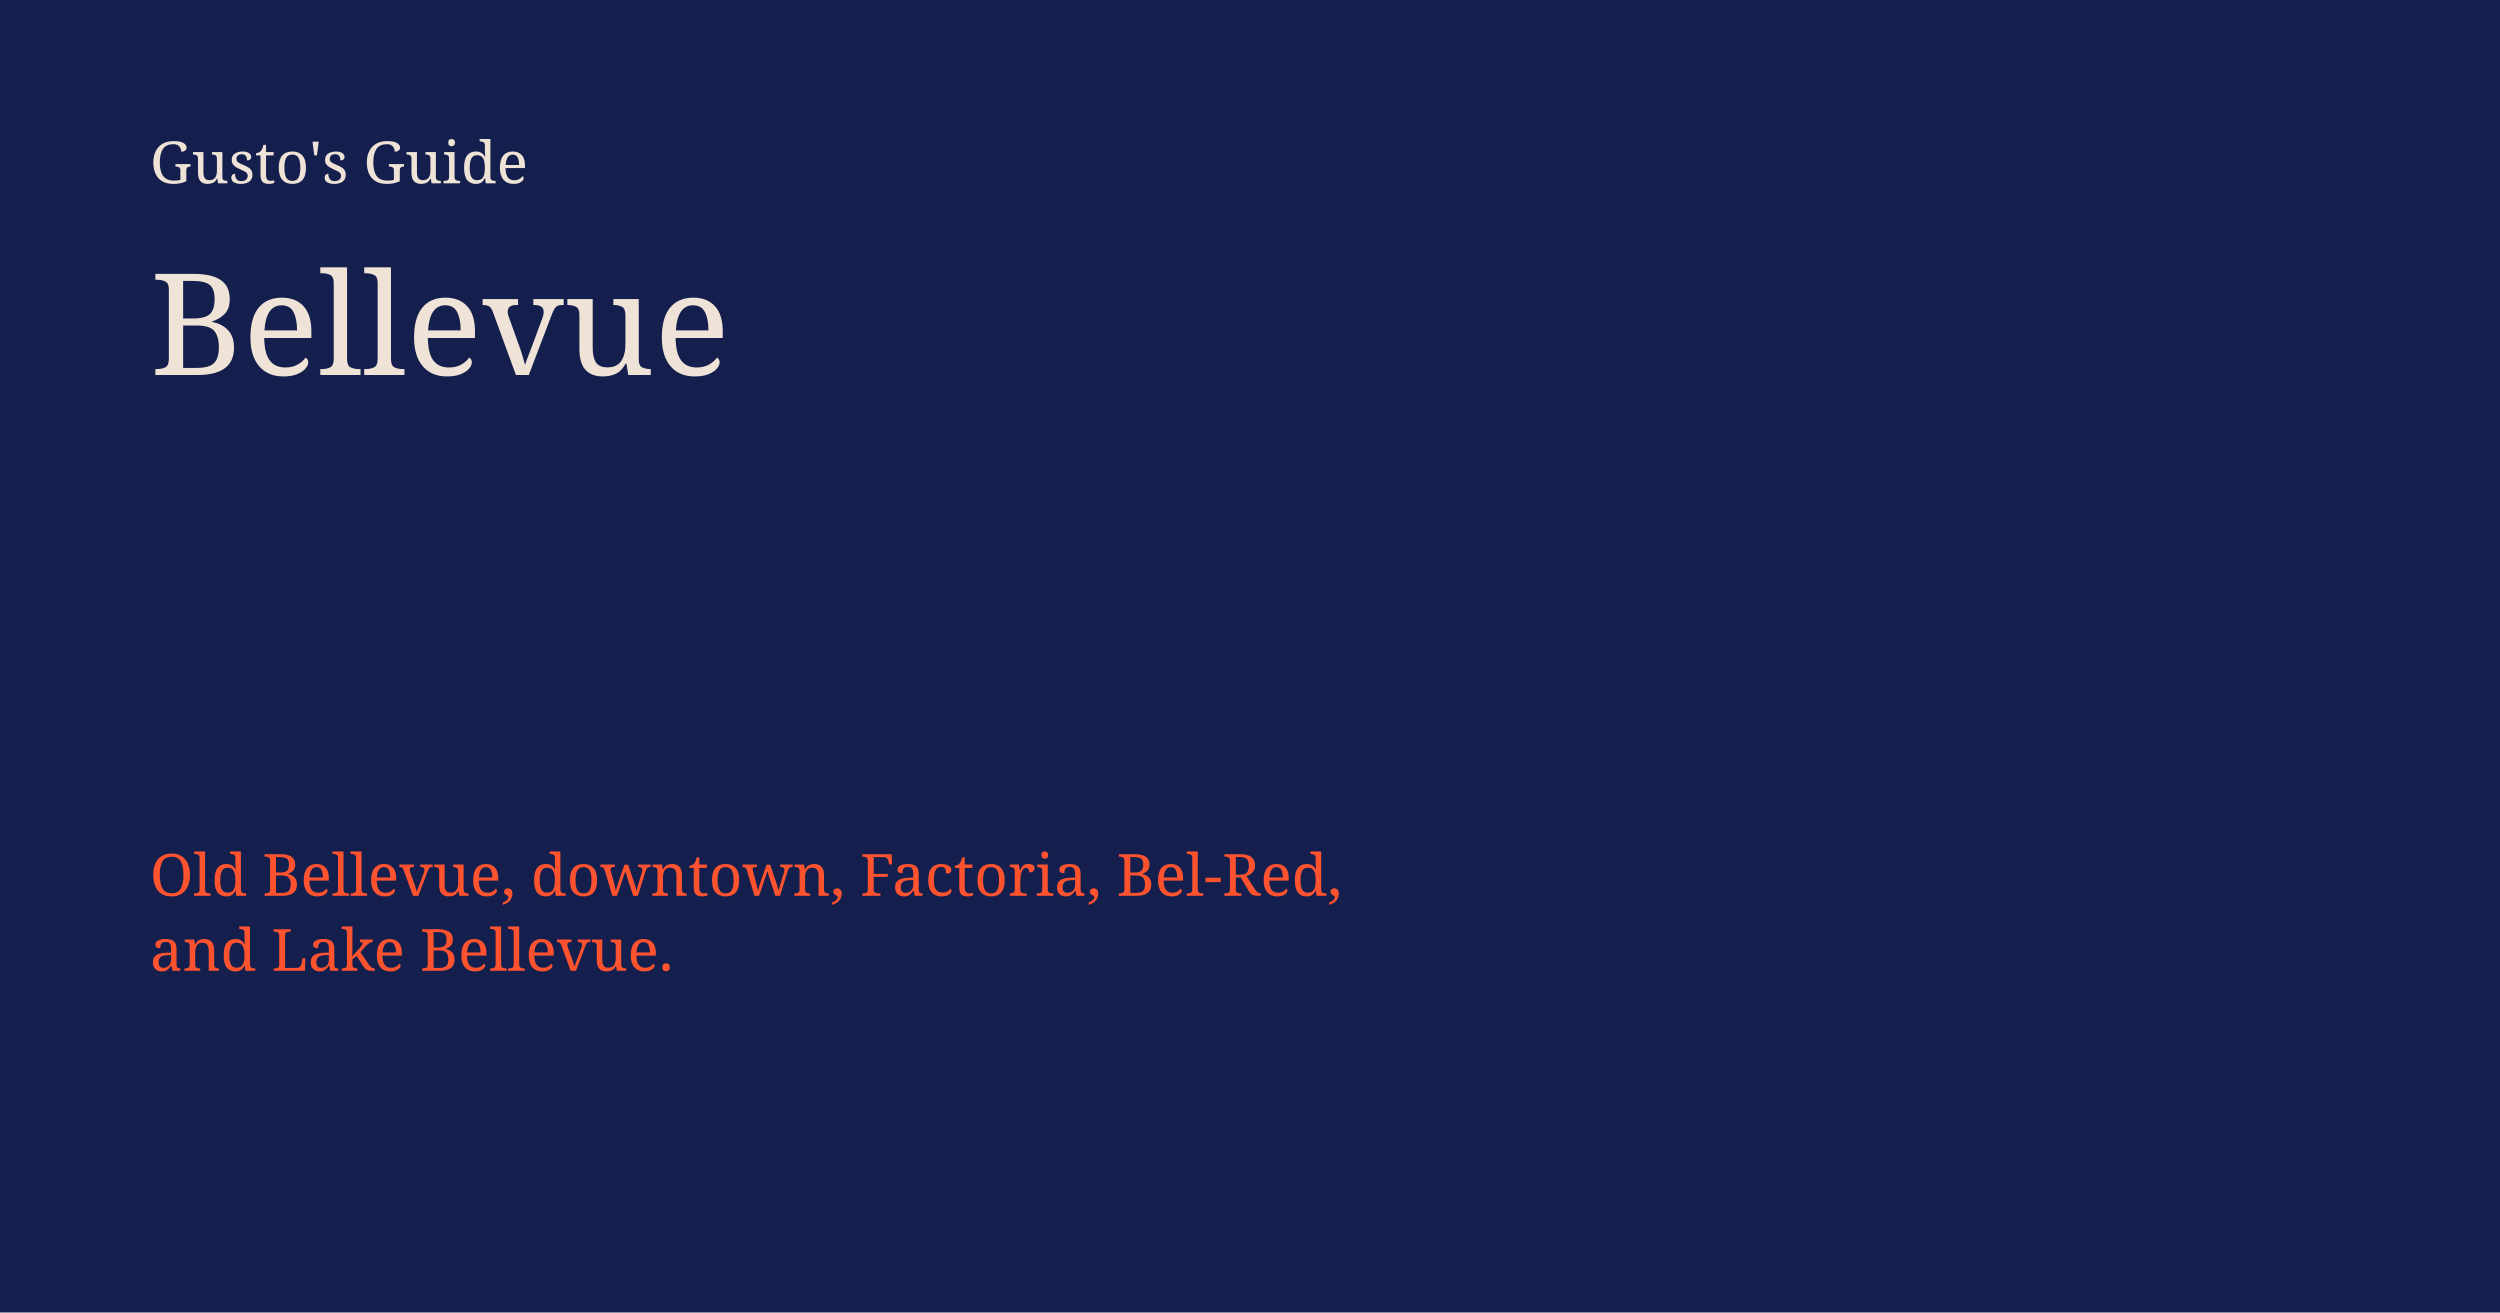
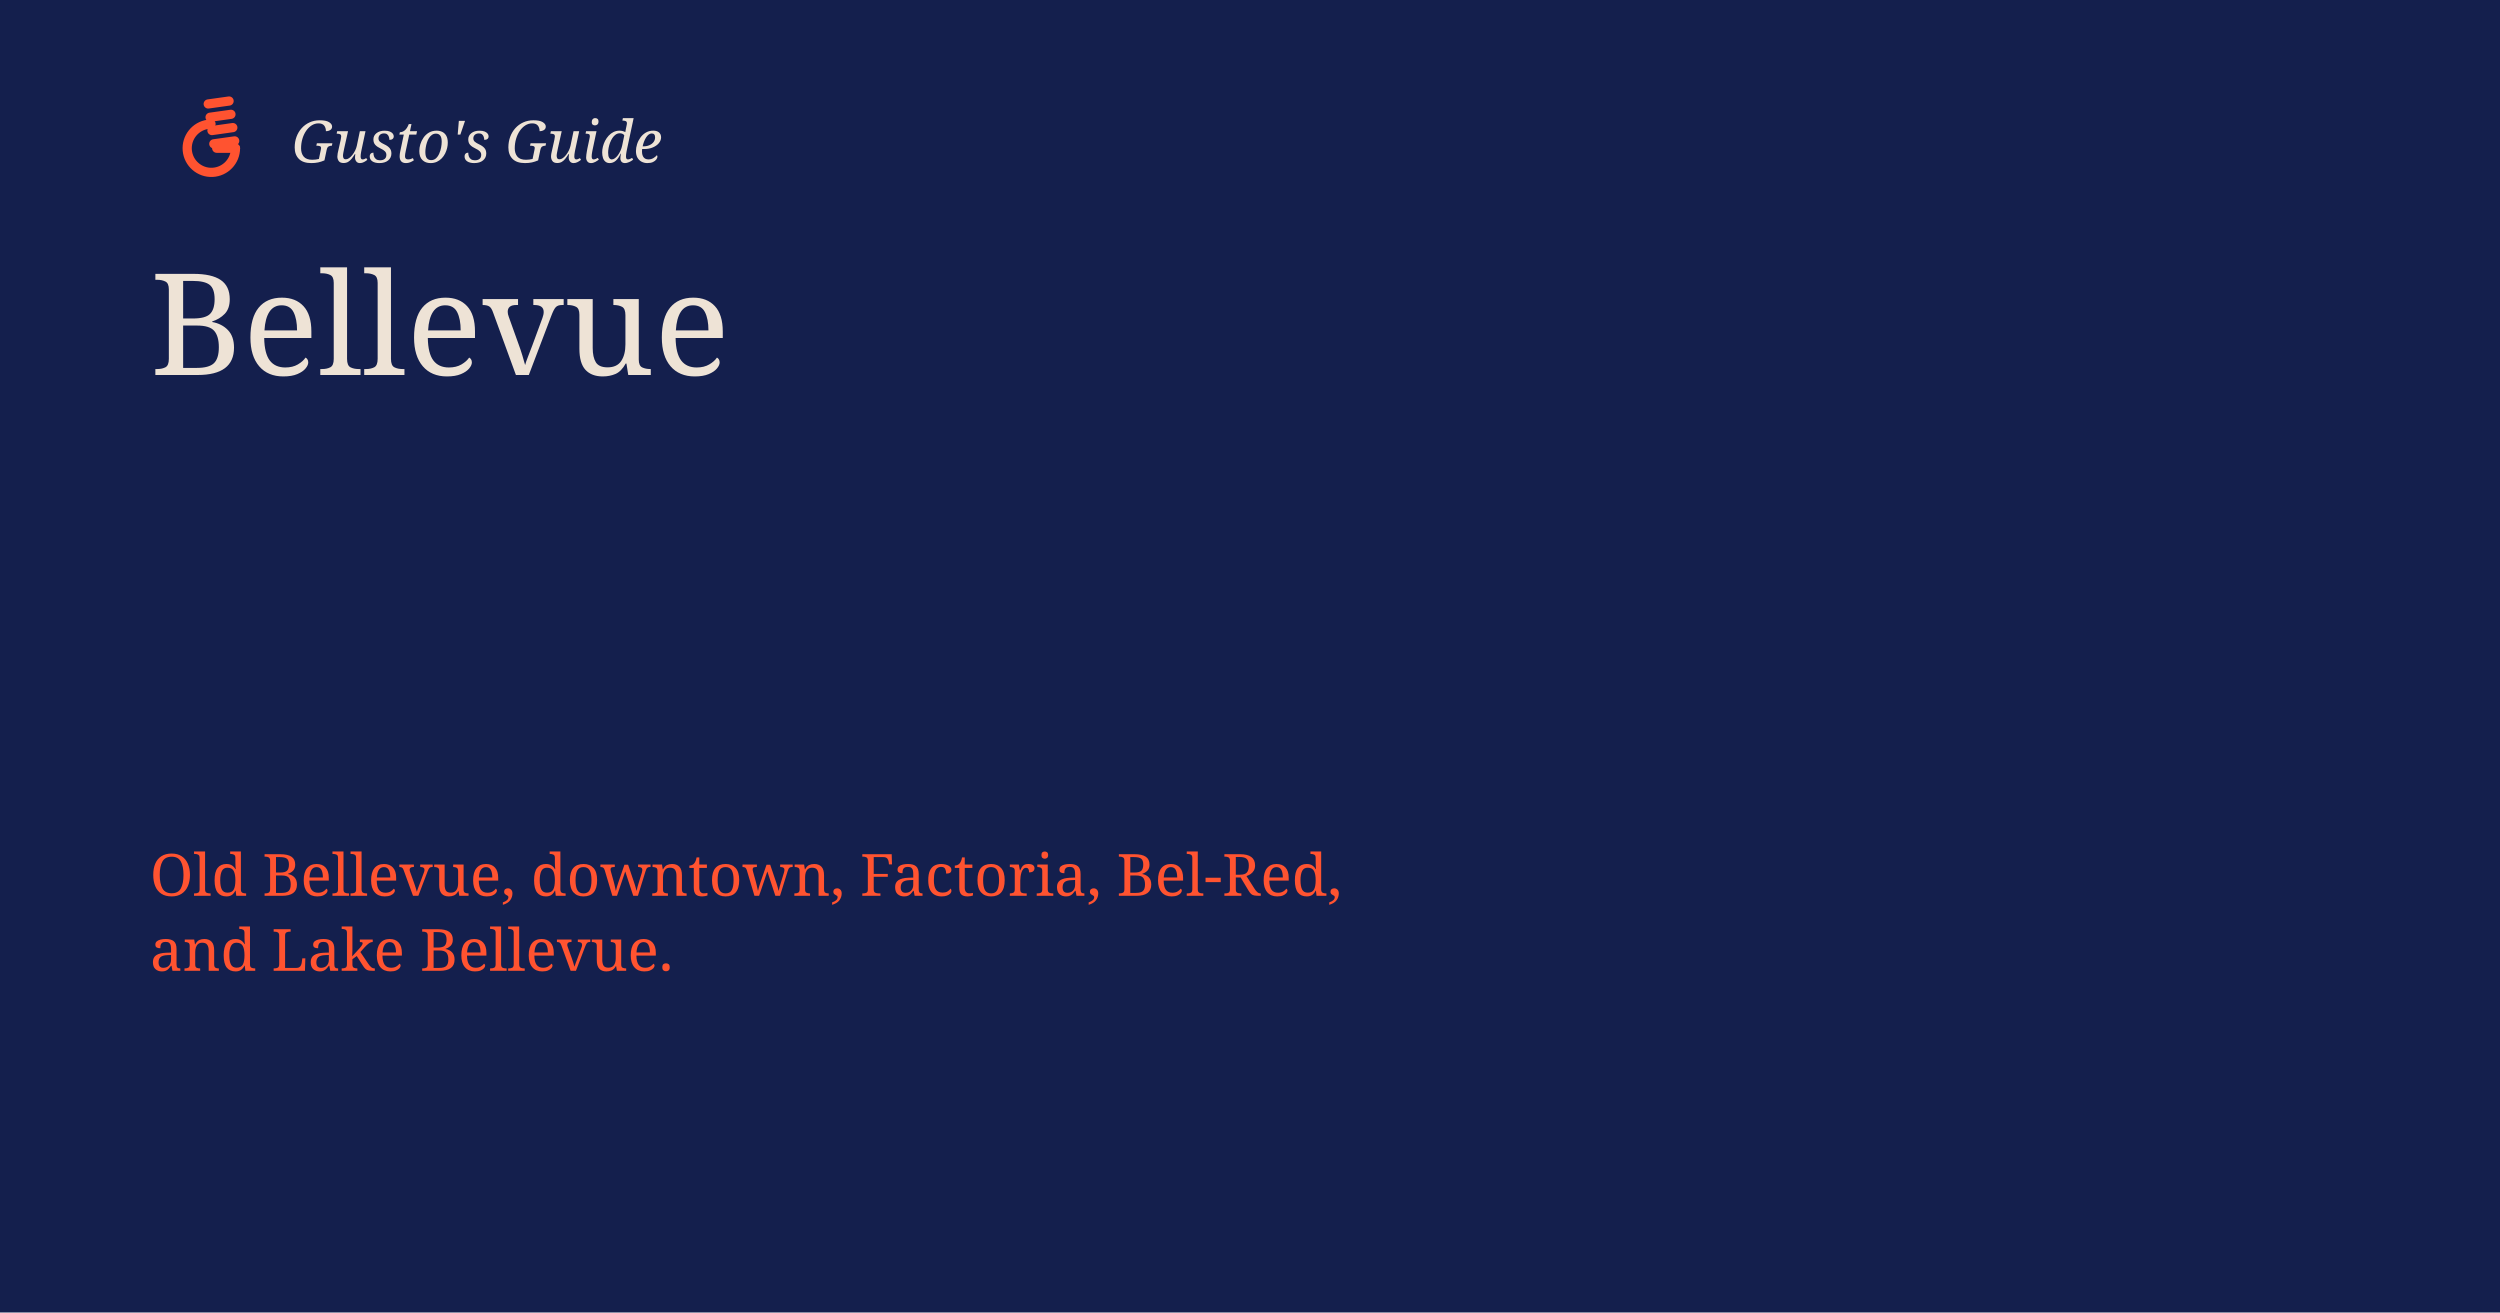
<svg xmlns="http://www.w3.org/2000/svg" width="1200" height="630" viewBox="0 0 1200 630">
  <rect width="1200" height="630" fill="#141F4D" />
-   <text x="72" y="88" fill="#EEE3D6" font-family="Georgia, serif" font-size="28">Gusto's Guide</text>
+   <g transform="translate(72 36) scale(0.92)">
+     <g transform="translate(9.6 -0.99)" fill="none" stroke="#FF5330" stroke-width="4.8" stroke-linecap="round" stroke-linejoin="round">
+       <path d="M 35 39.2 A 12.6 12.6 0 1 1 20.65 26.72 L 22.23 26.5" />
+       <path d="M 35 39.2 L 25.2 39.2" />
+       <path d="M 20.77 16.1 L 31.66 14.57 M 21.74 23.03 L 32.64 21.5 M 22.72 29.97 L 33.61 28.43 M 23.69 36.9 L 34.59 35.37" />
+     </g>
+   </g>
+   <text x="140" y="78" fill="#EEE3D6" font-family="Georgia, serif" font-size="28" font-style="italic">Gusto's Guide</text>
  <text x="72" y="180" fill="#EEE3D6" font-family="Georgia, serif" font-size="68">Bellevue</text>
  <text x="72" y="430" fill="#FF5330" font-family="Georgia, serif" font-size="28">Old Bellevue, downtown, Factoria, Bel-Red,</text>
  <text x="72" y="466" fill="#FF5330" font-family="Georgia, serif" font-size="28">and Lake Bellevue.</text>
</svg>
